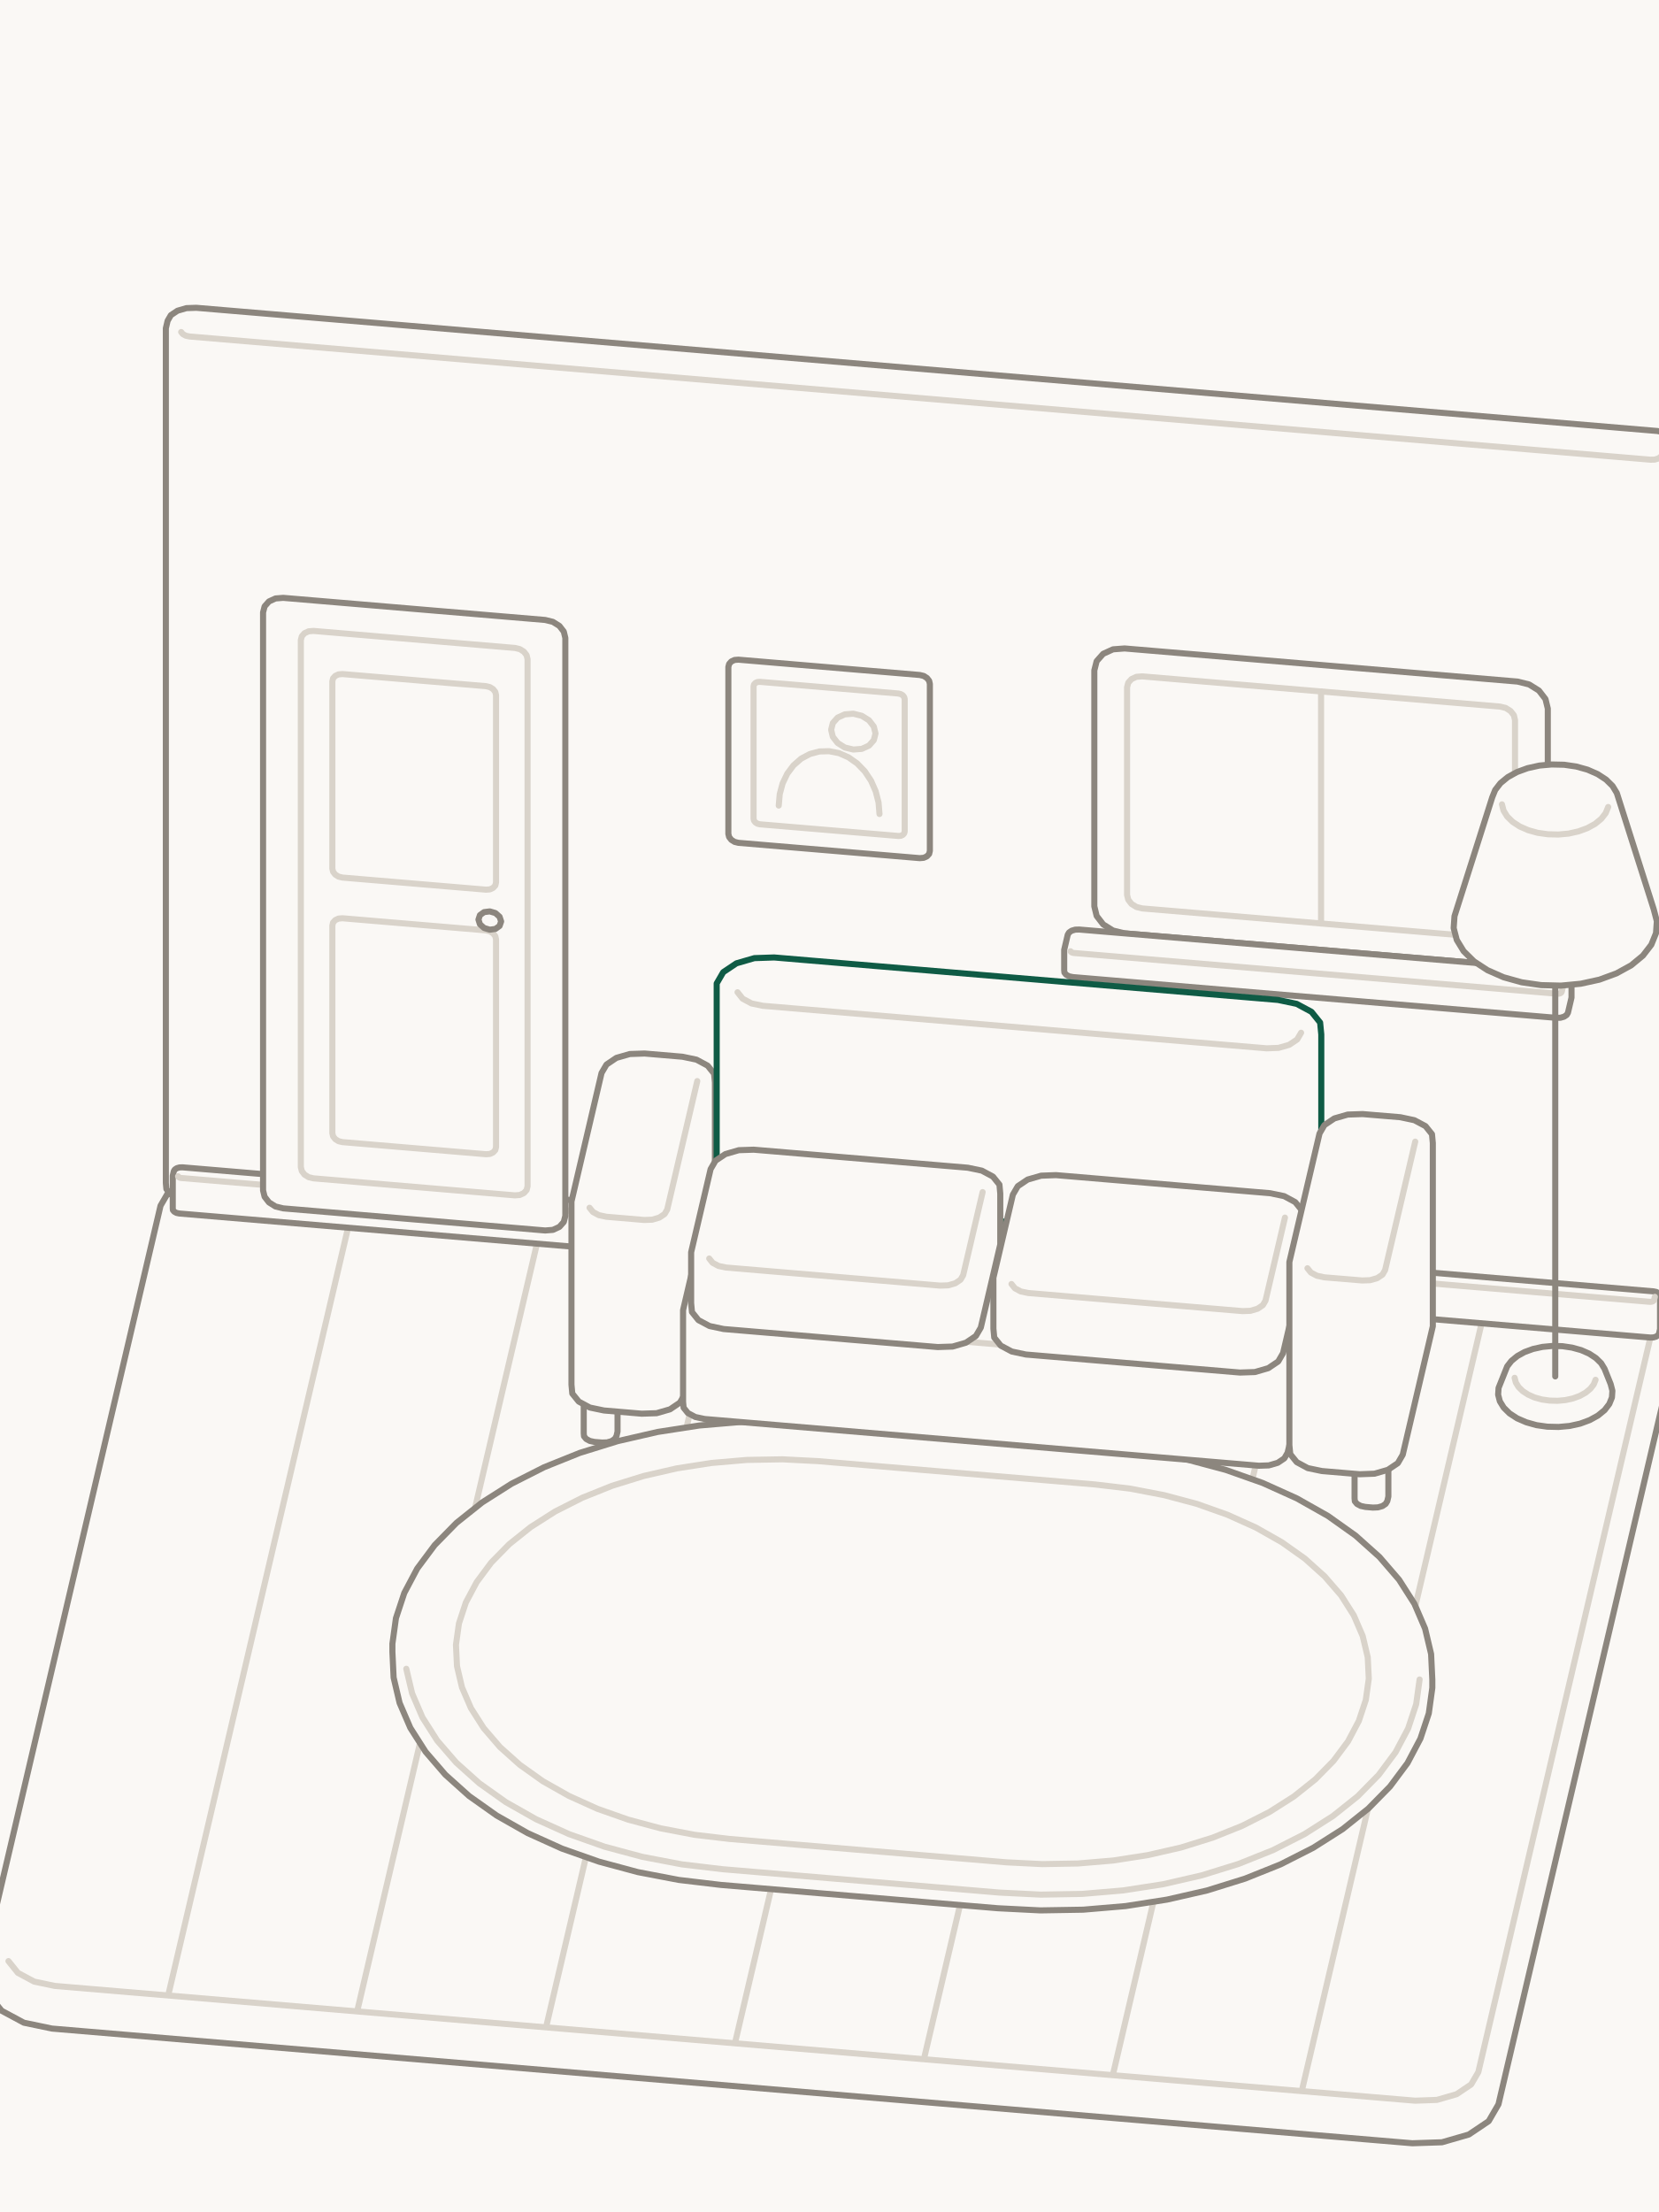
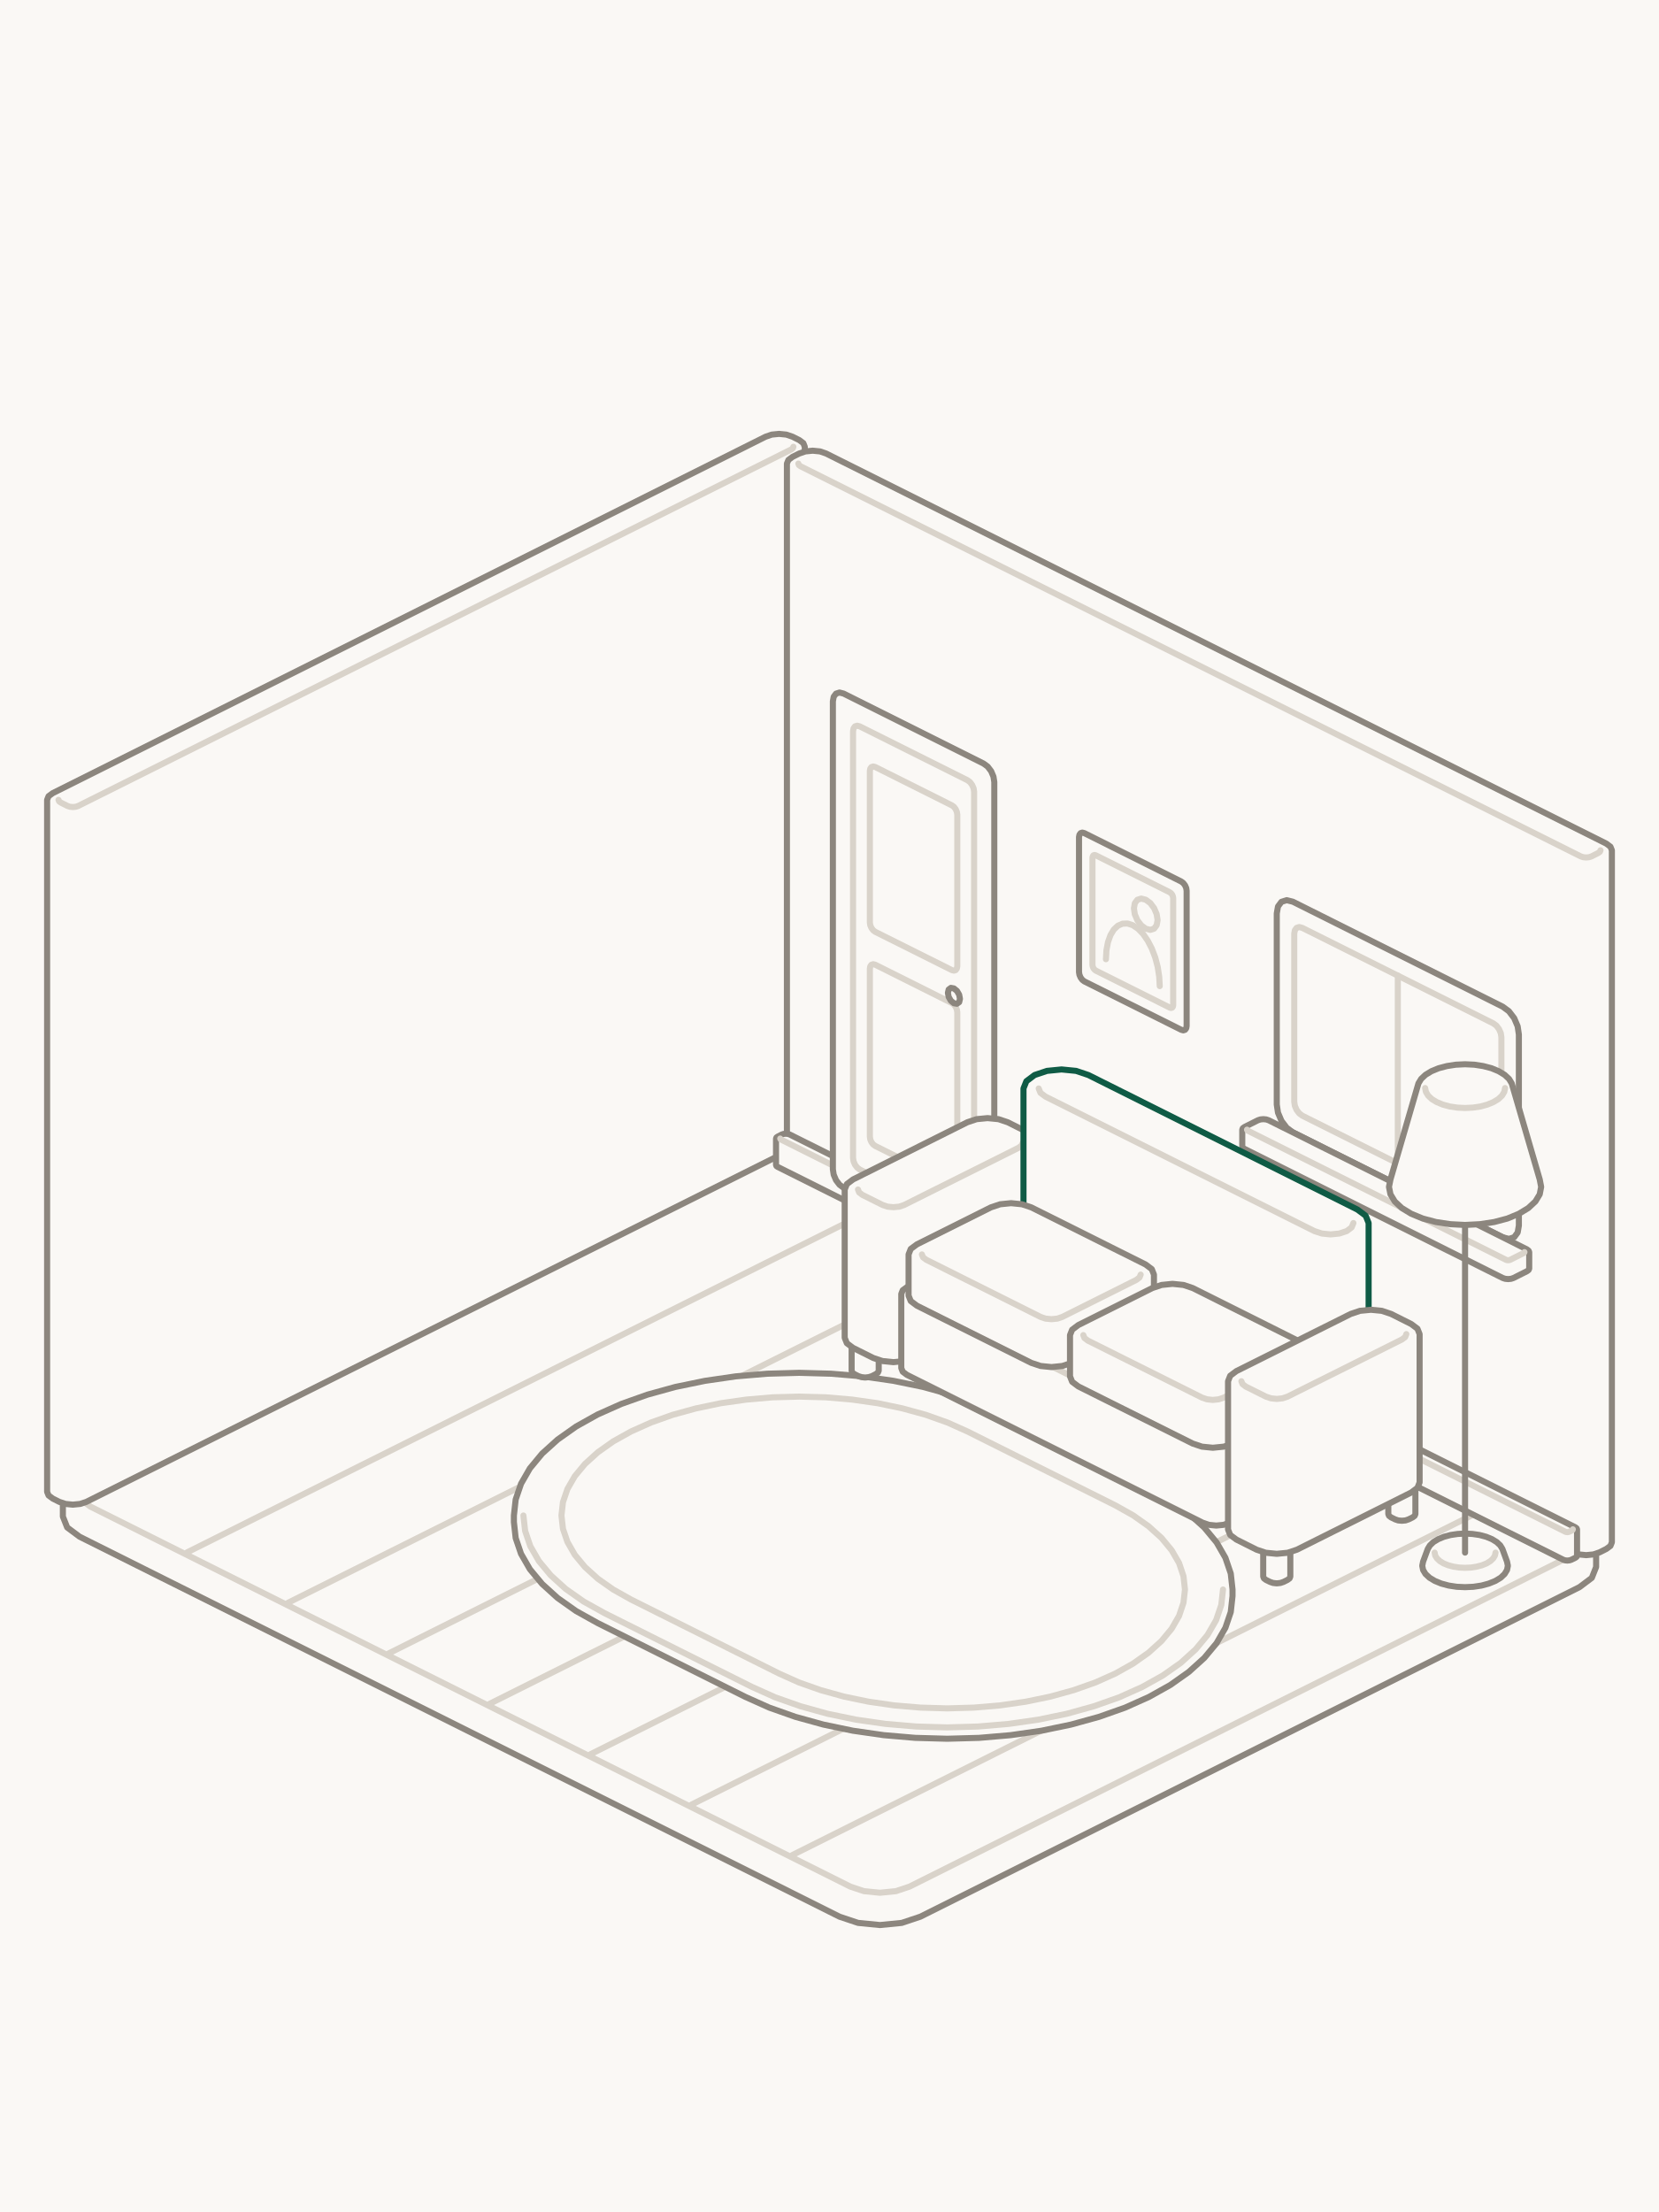
<svg xmlns="http://www.w3.org/2000/svg" viewBox="0 0 300 400" width="300" height="400">
  <rect width="300" height="400" fill="#FAF8F5" />
  <g stroke-width="1.1" stroke-linejoin="round" stroke-linecap="round">
-     <path d="M-2.34 351.96L29.03 218.03L30.8 214.98L34.39 212.57L39.24 211.17L44.61 210.99L290.6 231.73L295.68 232.79L299.7 234.95L302.04 237.86L302.34 241.08L302.34 246.6L270.97 380.53L269.2 383.58L265.61 385.99L260.76 387.39L255.39 387.57L9.4 366.83L4.32 365.77L0.3 363.61L-2.04 360.7L-2.34 357.48Z" fill="#FAF8F5" stroke="#8C867E" />
-     <path d="M298.7 240.77L267.33 374.7L266.03 376.93L263.4 378.7L259.84 379.73L255.9 379.87L9.92 359.12L6.19 358.34L3.24 356.76L1.53 354.63" fill="none" stroke="#D9D3CA" />
-     <path d="M62.94 222.01L30.54 360.31M97.1 224.89L64.71 363.19M131.26 227.77L98.87 366.07M165.43 230.65L133.03 368.95M199.59 233.53L167.2 371.83M233.76 236.41L201.36 374.71M267.92 239.29L235.53 377.59" fill="none" stroke="#D9D3CA" />
-     <path d="M29.99 59.37L30.31 58.01L30.9 56.99L32.1 56.19L33.71 55.72L35.5 55.66L299.71 77.94L301.4 78.29L302.74 79.01L303.52 79.98L303.62 81.06L303.62 235.62L303.3 236.98L302.71 238L301.52 238.8L299.9 239.27L298.11 239.33L33.9 217.05L32.21 216.7L30.87 215.98L30.09 215.01L29.99 213.93Z" fill="#FAF8F5" stroke="#8C867E" />
-     <path d="M300.89 80.82L300.57 82.19L300.33 82.6L299.85 82.92L299.21 83.11L298.49 83.13L34.29 60.85L33.61 60.71L33.07 60.42L32.76 60.04" fill="none" stroke="#D9D3CA" />
-     <path d="M31.24 212.61L31.43 211.79L31.61 211.49L31.97 211.25L32.45 211.11L32.99 211.09L299.02 233.52L299.53 233.63L299.93 233.84L300.16 234.13L300.19 234.45L300.19 240.34L300 241.16L299.82 241.47L299.46 241.71L298.98 241.85L298.44 241.87L32.42 219.44L31.91 219.33L31.51 219.11L31.27 218.82L31.24 218.5Z" fill="#FAF8F5" stroke="#8C867E" />
-     <path d="M299.25 234.51L299.12 235.06L299.03 235.21L298.85 235.33L298.61 235.4L298.34 235.41L32.77 213.02L32.52 212.97L32.32 212.86L32.2 212.71" fill="none" stroke="#D9D3CA" />
-     <path d="M102.23 115.36L101.95 114.21L101.16 113.19L99.98 112.45L98.59 112.11L51.21 108.11L49.82 108.22L48.64 108.76L47.85 109.65L47.57 110.75L47.57 215.26L47.85 216.41L48.64 217.43L49.82 218.17L51.21 218.51L98.59 222.51L99.98 222.4L101.16 221.86L101.95 220.97L102.23 219.87Z" fill="#FAF8F5" stroke="#8C867E" />
-     <path d="M95.4 119.2L95.23 118.48L94.73 117.84L93.99 117.38L93.12 117.17L56.68 114.09L55.81 114.16L55.07 114.5L54.58 115.05L54.4 115.74L54.4 211.05L54.58 211.77L55.07 212.41L55.81 212.87L56.68 213.08L93.12 216.16L93.99 216.09L94.73 215.75L95.23 215.2L95.4 214.51Z" fill="none" stroke="#D9D3CA" />
-     <path d="M89.7 125.71L89.57 125.13L89.17 124.62L88.58 124.25L87.88 124.08L61.92 121.89L61.22 121.95L60.63 122.22L60.23 122.66L60.1 123.21L60.1 157.07L60.23 157.64L60.63 158.15L61.22 158.52L61.92 158.69L87.88 160.88L88.58 160.83L89.17 160.56L89.57 160.12L89.7 159.57Z" fill="none" stroke="#D9D3CA" />
-     <path d="M89.7 169.87L89.57 169.29L89.17 168.78L88.58 168.41L87.88 168.24L61.92 166.05L61.22 166.11L60.63 166.38L60.23 166.82L60.1 167.37L60.1 204.91L60.23 205.48L60.63 205.99L61.22 206.36L61.92 206.53L87.88 208.72L88.58 208.67L89.17 208.4L89.57 207.96L89.7 207.41Z" fill="none" stroke="#D9D3CA" />
-     <path d="M90.62 166.63L90.34 165.78L89.59 165.11L88.57 164.81L87.54 164.94L86.79 165.48L86.52 166.29L86.79 167.14L87.54 167.81L88.57 168.12L89.59 167.98L90.34 167.44Z" fill="#FAF8F5" stroke="#8C867E" />
-     <path d="M279.89 128.13L279.47 126.41L278.28 124.87L276.51 123.77L274.42 123.25L203.36 117.26L201.27 117.42L199.49 118.23L198.31 119.56L197.89 121.22L197.89 163.9L198.31 165.63L199.49 167.16L201.27 168.27L203.36 168.78L274.42 174.77L276.51 174.61L278.28 173.81L279.47 172.47L279.89 170.82Z" fill="#FAF8F5" stroke="#8C867E" />
-     <path d="M273.96 130.21L273.76 129.34L273.16 128.58L272.28 128.02L271.23 127.77L206.55 122.31L205.5 122.39L204.61 122.8L204.02 123.46L203.81 124.29L203.81 161.83L204.02 162.69L204.61 163.46L205.5 164.01L206.55 164.27L271.23 169.72L272.28 169.64L273.16 169.24L273.76 168.57L273.96 167.74Z" fill="none" stroke="#D9D3CA" />
-     <path d="M238.89 166.99L238.89 125.04" fill="none" stroke="#D9D3CA" />
-     <path d="M192.44 171.76L193.08 169.03L193.32 168.62L193.79 168.3L194.44 168.11L195.16 168.09L282.62 175.46L283.3 175.61L283.83 175.89L284.14 176.28L284.18 176.71L284.18 180.39L283.54 183.12L283.31 183.53L282.83 183.85L282.18 184.04L281.47 184.06L194.01 176.69L193.33 176.55L192.79 176.26L192.48 175.87L192.44 175.44Z" fill="#FAF8F5" stroke="#8C867E" />
-     <path d="M283.05 176.62L282.41 179.35L282.32 179.5L282.14 179.62L281.9 179.69L281.63 179.7L194.17 172.33L193.91 172.27L193.71 172.17L193.59 172.02" fill="none" stroke="#D9D3CA" />
-     <path d="M168.15 123.68L168.02 123.11L167.62 122.6L167.03 122.23L166.33 122.06L133.53 119.29L132.84 119.34L132.25 119.61L131.85 120.06L131.71 120.61L131.71 150.79L131.85 151.36L132.25 151.87L132.84 152.24L133.53 152.41L166.33 155.18L167.03 155.12L167.62 154.85L168.02 154.41L168.15 153.86Z" fill="#FAF8F5" stroke="#8C867E" />
-     <path d="M163.6 126.43L163.51 126.07L163.27 125.75L162.9 125.52L162.46 125.41L137.41 123.3L136.97 123.33L136.6 123.5L136.35 123.78L136.27 124.12L136.27 148.04L136.35 148.4L136.6 148.72L136.97 148.95L137.41 149.06L162.46 151.17L162.9 151.14L163.27 150.97L163.51 150.69L163.6 150.35Z" fill="none" stroke="#D9D3CA" />
-     <path d="M140.82 145.67L141 143.61L141.52 141.67L142.36 139.91L143.49 138.4L144.87 137.19L146.45 136.35L148.16 135.89L149.93 135.84L151.71 136.19L153.42 136.94L155 138.05L156.38 139.48L157.51 141.18L158.35 143.09L158.87 145.12L159.04 147.2" fill="none" stroke="#D9D3CA" />
-     <path d="M158.32 132.64L158.01 131.38L157.14 130.25L155.84 129.44L154.31 129.06L152.77 129.18L151.47 129.77L150.6 130.75L150.3 131.97L150.6 133.23L151.47 134.35L152.77 135.17L154.31 135.54L155.84 135.42L157.14 134.83L158.01 133.85Z" fill="none" stroke="#D9D3CA" />
-     <path d="M70.96 297.24L71.6 292.62L73.11 288.06L75.45 283.64L78.61 279.4L82.53 275.4L87.18 271.69L92.5 268.31L98.4 265.32L104.84 262.73L111.71 260.6L118.93 258.94L126.43 257.78L134.09 257.13L141.82 257L149.53 257.38L199.64 261.61L207.23 262.51L214.6 263.92L221.67 265.81L228.34 268.17L234.52 270.96L240.15 274.14L245.14 277.69L249.45 281.55L253 285.67L255.77 290.01L257.7 294.5L258.79 299.1L259.01 303.74L259.01 305.21L258.37 309.84L256.86 314.39L254.52 318.82L251.36 323.06L247.43 327.06L242.78 330.77L237.47 334.14L231.56 337.14L225.13 339.72L218.26 341.86L211.03 343.51L203.54 344.68L195.88 345.33L188.14 345.46L180.43 345.07L130.33 340.85L122.74 339.95L115.36 338.54L108.3 336.64L101.63 334.29L95.45 331.5L89.82 328.31L84.82 324.77L80.52 320.91L76.96 316.78L74.2 312.45L72.26 307.95L71.18 303.36L70.96 298.72Z" fill="#FAF8F5" stroke="#8C867E" />
-     <path d="M256.71 303.7L256.09 308.17L256.09 308.17L254.63 312.58L252.37 316.85L249.32 320.95L245.52 324.82L241.02 328.41L235.89 331.67L230.18 334.57L223.96 337.06L217.32 339.12L210.33 340.73L203.09 341.85L195.68 342.48L188.21 342.61L180.75 342.24L130.65 338.01L123.31 337.14L116.18 335.78L109.35 333.95L102.91 331.67L96.93 328.97L91.49 325.89L86.66 322.46L82.5 318.73L79.06 314.75L76.39 310.56L74.52 306.21L73.47 301.77" fill="none" stroke="#D9D3CA" />
-     <path d="M246.98 307.41L245.72 311.2L243.77 314.89L241.14 318.42L237.87 321.75L233.99 324.85L229.57 327.66L224.64 330.16L219.28 332.31L213.56 334.09L207.53 335.47L201.29 336.44L194.91 336.98L188.46 337.09L182.03 336.77L131.93 332.54L125.6 331.79L119.46 330.62L113.57 329.04L108.01 327.08L102.86 324.75L98.17 322.1L94.01 319.14L90.42 315.93L87.46 312.49L85.16 308.88L83.54 305.13L82.64 301.3L82.45 297.43L82.99 293.58L82.99 293.58L84.24 289.78L86.2 286.1L88.83 282.56L92.1 279.23L95.97 276.14L100.4 273.32L105.32 270.83L110.68 268.68L116.41 266.9L122.43 265.52L128.68 264.55L135.06 264L141.51 263.89L147.93 264.22L198.04 268.44L204.36 269.19L210.51 270.37L216.4 271.94L221.95 273.91L227.11 276.23L231.8 278.89L235.96 281.84L239.54 285.06L242.51 288.49L244.81 292.11L246.42 295.85L247.33 299.68L247.52 303.55L246.98 307.41Z" fill="none" stroke="#D9D3CA" />
-     <path d="M270.91 252.2L270.99 250.98L272.13 248.13L272.55 247.08L273.31 246.1L274.38 245.22L275.7 244.49L277.24 243.93L278.94 243.56L280.72 243.39L282.52 243.43L284.27 243.69L285.91 244.14L287.37 244.78L288.59 245.58L289.53 246.5L290.15 247.52L291.26 250.29L291.57 251.49L291.49 252.71L291.01 253.89L290.16 255L288.96 255.98L287.47 256.8L285.74 257.44L283.83 257.86L281.83 258.04L279.8 257.99L277.83 257.71L275.99 257.19L274.35 256.48L272.97 255.58L271.92 254.54L271.22 253.4Z" fill="#FAF8F5" stroke="#8C867E" />
-     <path d="M288.53 249.51L288.19 250.36L287.58 251.14L286.73 251.84L285.67 252.43L284.44 252.88L283.08 253.18L281.66 253.31L280.22 253.27L278.81 253.07L277.5 252.71L276.34 252.19L275.36 251.56L274.61 250.82L274.11 250.01L273.89 249.15" fill="none" stroke="#D9D3CA" />
-     <path d="M281.24 248.9L281.24 165.36" fill="none" stroke="#8C867E" />
-     <path d="M262.87 167.83L263.02 165.67L269.85 144.16L270.38 142.85L271.33 141.62L272.66 140.53L274.32 139.61L276.24 138.91L278.36 138.44L280.59 138.24L282.84 138.29L285.03 138.61L287.08 139.18L288.9 139.98L290.42 140.97L291.6 142.13L292.37 143.4L299.05 164.44L299.61 166.58L299.46 168.74L298.61 170.84L297.09 172.81L294.97 174.56L292.31 176.02L289.23 177.15L285.85 177.89L282.28 178.23L278.68 178.14L275.17 177.63L271.9 176.72L268.99 175.44L266.55 173.85L264.67 172L263.43 169.97Z" fill="#FAF8F5" stroke="#8C867E" />
-     <path d="M290.81 145.93L290.36 147.04L289.56 148.07L288.45 148.98L287.05 149.75L285.44 150.34L283.66 150.74L281.79 150.91L279.9 150.86L278.06 150.6L276.34 150.12L274.81 149.45L273.53 148.61L272.54 147.64L271.89 146.58L271.6 145.45" fill="none" stroke="#D9D3CA" />
-     <path d="M111.51 226.41L111.7 225.59L112 225.08L112.6 224.68L113.4 224.45L114.3 224.41L115.67 224.53L116.51 224.71L117.18 225.07L117.57 225.55L117.62 226.09L117.62 233.45L117.43 234.27L117.14 234.78L116.54 235.18L115.73 235.41L114.83 235.44L113.47 235.33L112.62 235.15L111.95 234.79L111.56 234.31L111.51 233.77Z" fill="#FAF8F5" stroke="#8C867E" />
-     <path d="M116.71 226.01L116.52 226.83L116.34 227.14L115.99 227.38L115.5 227.52L114.96 227.54L113.6 227.42L113.09 227.31L112.69 227.1L112.45 226.81" fill="none" stroke="#D9D3CA" />
-     <path d="M250.9 238.16L251.09 237.34L251.39 236.84L251.99 236.43L252.79 236.2L253.69 236.17L255.06 236.28L255.9 236.46L256.57 236.82L256.96 237.31L257.01 237.84L257.01 245.2L256.82 246.02L256.53 246.53L255.93 246.93L255.12 247.17L254.22 247.2L252.86 247.08L252.01 246.9L251.34 246.55L250.95 246.06L250.9 245.52Z" fill="#FAF8F5" stroke="#8C867E" />
-     <path d="M256.1 237.77L255.91 238.59L255.73 238.89L255.38 239.13L254.89 239.27L254.35 239.29L252.99 239.18L252.48 239.07L252.08 238.85L251.84 238.56" fill="none" stroke="#D9D3CA" />
-     <path d="M105.56 251.83L105.75 251.01L106.04 250.5L106.64 250.1L107.45 249.86L108.35 249.83L109.71 249.95L110.56 250.13L111.23 250.48L111.62 250.97L111.67 251.51L111.67 258.87L111.48 259.69L111.18 260.2L110.59 260.6L109.78 260.83L108.88 260.86L107.51 260.75L106.67 260.57L106 260.21L105.61 259.73L105.56 259.19Z" fill="#FAF8F5" stroke="#8C867E" />
-     <path d="M110.76 251.43L110.57 252.25L110.39 252.56L110.03 252.8L109.55 252.94L109.01 252.95L107.64 252.84L107.13 252.73L106.73 252.52L106.5 252.23" fill="none" stroke="#D9D3CA" />
-     <path d="M244.95 263.58L245.14 262.76L245.44 262.25L246.03 261.85L246.84 261.62L247.74 261.59L249.1 261.7L249.95 261.88L250.62 262.24L251.01 262.72L251.06 263.26L251.06 270.62L250.87 271.44L250.57 271.95L249.98 272.35L249.17 272.58L248.27 272.62L246.9 272.5L246.06 272.32L245.39 271.96L245 271.48L244.95 270.94Z" fill="#FAF8F5" stroke="#8C867E" />
-     <path d="M250.15 263.18L249.96 264L249.78 264.31L249.42 264.55L248.94 264.69L248.4 264.71L247.03 264.59L246.52 264.49L246.12 264.27L245.89 263.98" fill="none" stroke="#D9D3CA" />
-     <path d="M103.34 217.27L108.78 194.03L109.67 192.51L111.46 191.3L113.89 190.6L116.57 190.51L123.41 191.09L125.95 191.62L127.96 192.7L129.13 194.15L129.28 195.76L129.28 228.88L123.84 252.11L122.95 253.64L121.16 254.85L118.73 255.55L116.05 255.64L109.21 255.06L106.67 254.53L104.66 253.45L103.49 252L103.34 250.39Z" fill="#FAF8F5" stroke="#8C867E" />
-     <path d="M126.09 195.49L120.65 218.73L120.18 219.54L119.22 220.18L117.93 220.56L116.49 220.61L109.66 220.03L108.3 219.74L107.23 219.17L106.61 218.4" fill="none" stroke="#D9D3CA" />
-     <path d="M123.52 236.92L129.6 210.96L130.19 209.94L131.39 209.14L133 208.67L134.8 208.61L235.01 217.06L236.71 217.41L238.04 218.13L238.82 219.1L238.93 220.18L238.93 236.74L232.84 262.7L232.25 263.72L231.06 264.52L229.44 264.99L227.65 265.05L127.43 256.6L125.74 256.24L124.4 255.53L123.62 254.56L123.52 253.48Z" fill="#FAF8F5" stroke="#8C867E" />
-     <path d="M236.65 219.98L230.57 245.95L230.27 246.46L229.67 246.86L228.86 247.09L227.97 247.12L127.75 238.67L126.91 238.49L126.24 238.14L125.85 237.65" fill="none" stroke="#D9D3CA" />
-     <path d="M129.6 177.84L130.78 175.8L133.17 174.2L136.41 173.26L139.99 173.14L231.1 180.82L234.48 181.53L237.16 182.97L238.72 184.91L238.93 187.06L238.93 220.18L237.74 222.21L235.35 223.82L232.12 224.75L228.53 224.87L137.43 217.19L134.04 216.48L131.36 215.05L129.8 213.11L129.6 210.96Z" fill="#FAF8F5" stroke="#0F5B45" />
-     <path d="M235.28 186.75L235.28 186.75L234.57 187.97L233.14 188.93L231.2 189.49L229.05 189.57L137.94 181.88L135.91 181.46L134.3 180.6L133.37 179.43" fill="none" stroke="#D9D3CA" />
-     <path d="M124.98 226.45L128.5 211.42L129.39 209.89L131.18 208.69L133.6 207.99L136.29 207.9L175.01 211.16L177.55 211.69L179.56 212.77L180.73 214.22L180.88 215.84L180.88 225.04L177.36 240.07L176.47 241.59L174.68 242.8L172.26 243.5L169.57 243.59L130.85 240.33L128.31 239.79L126.3 238.72L125.13 237.26L124.98 235.65Z" fill="#FAF8F5" stroke="#8C867E" />
-     <path d="M177.69 215.57L174.17 230.6L173.7 231.41L172.74 232.06L171.45 232.43L170.02 232.48L131.3 229.21L129.94 228.93L128.87 228.36L128.25 227.58" fill="none" stroke="#D9D3CA" />
-     <path d="M179.64 231.06L183.16 216.03L184.05 214.5L185.84 213.3L188.27 212.6L190.95 212.5L229.67 215.77L232.22 216.3L234.22 217.38L235.39 218.83L235.55 220.45L235.55 229.65L232.02 244.68L231.14 246.2L229.34 247.41L226.92 248.11L224.23 248.2L185.51 244.94L182.97 244.4L180.96 243.33L179.79 241.87L179.64 240.26Z" fill="#FAF8F5" stroke="#8C867E" />
-     <path d="M232.36 220.18L228.84 235.21L228.36 236.02L227.41 236.66L226.11 237.04L224.68 237.09L185.96 233.82L184.6 233.54L183.53 232.97L182.91 232.19" fill="none" stroke="#D9D3CA" />
-     <path d="M233.16 228.21L238.61 204.98L239.49 203.46L241.29 202.25L243.71 201.55L246.4 201.46L253.23 202.03L255.77 202.57L257.78 203.64L258.95 205.1L259.1 206.71L259.1 239.83L253.66 263.06L252.77 264.59L250.98 265.79L248.56 266.49L245.87 266.59L239.04 266.01L236.49 265.48L234.49 264.4L233.32 262.95L233.16 261.33Z" fill="#FAF8F5" stroke="#8C867E" />
-     <path d="M255.92 206.44L250.47 229.67L250 230.49L249.04 231.13L247.75 231.5L246.32 231.55L239.48 230.98L238.13 230.69L237.06 230.12L236.43 229.34" fill="none" stroke="#D9D3CA" />
+     <path d="M11.37 269.77L12.15 267.79L14.39 266.12L133.58 206.52L136.93 205.4L140.88 205.01L144.83 205.4L148.18 206.52L285.61 275.24L287.85 276.91L288.63 278.89L288.63 283.36L287.85 285.33L285.61 287.01L166.42 346.6L163.07 347.72L159.12 348.11L155.17 347.72L151.82 346.6L14.39 277.88L12.15 276.21L11.37 274.24Z" fill="#FAF8F5" stroke="#8C867E" />
+     <path d="M285.88 278.89L285.3 280.34L283.66 281.56L164.47 341.16L162.02 341.98L159.12 342.27L156.23 341.98L153.77 341.16L16.34 272.44L14.7 271.21L14.12 269.77" fill="none" stroke="#D9D3CA" />
+     <path d="M156.93 219.17L33.85 280.71M175.18 228.29L52.09 289.83M193.42 237.41L70.34 298.96M211.66 246.54L88.58 308.08M229.91 255.66L106.82 317.2M248.15 264.78L125.07 326.32M266.39 273.9L143.31 335.44" fill="none" stroke="#D9D3CA" />
+     <path d="M8.52 144.64L8.78 143.98L9.53 143.43L138.45 78.97L139.56 78.59L140.88 78.46L142.19 78.59L143.31 78.97L144.53 79.58L145.27 80.13L145.53 80.79L145.53 205.91L145.27 206.57L144.53 207.13L15.61 271.59L14.49 271.96L13.17 272.09L11.86 271.96L10.74 271.59L9.53 270.98L8.78 270.42L8.52 269.77Z" fill="#FAF8F5" stroke="#8C867E" />
+     <path d="M143.47 80.79L143.37 81.05L143.07 81.28L14.15 145.74L13.7 145.89L13.17 145.94L12.65 145.89L12.2 145.74L10.99 145.13L10.69 144.91L10.58 144.64" fill="none" stroke="#D9D3CA" />
+     <path d="M142.3 83.83L142.57 83.17L143.31 82.62L144.53 82.01L145.64 81.63L146.96 81.5L148.28 81.63L149.39 82.01L290.47 152.55L291.22 153.11L291.48 153.76L291.48 278.89L291.22 279.55L290.47 280.1L289.26 280.71L288.14 281.09L286.83 281.22L285.51 281.09L284.39 280.71L143.31 210.17L142.57 209.61L142.3 208.96Z" fill="#FAF8F5" stroke="#8C867E" />
+     <path d="M289.42 153.76L289.31 154.03L289.01 154.25L287.8 154.86L287.35 155.01L286.83 155.06L286.3 155.01L285.85 154.86L144.77 84.32L144.47 84.1L144.37 83.83" fill="none" stroke="#D9D3CA" />
+     <path d="M140.33 205.89L140.41 205.69L140.64 205.53L141.36 205.16L141.7 205.05L142.09 205.01L142.49 205.05L142.82 205.16L284.88 276.19L285.1 276.36L285.18 276.55L285.18 281.32L285.1 281.52L284.88 281.69L284.15 282.05L283.81 282.16L283.42 282.2L283.02 282.16L282.69 282.05L140.64 211.02L140.41 210.86L140.33 210.66Z" fill="#FAF8F5" stroke="#8C867E" />
+     <path d="M284.42 276.55L284.38 276.65L284.27 276.74L283.78 276.98L283.62 277.04L283.42 277.06L283.22 277.04L283.05 276.98L141.24 206.07L141.13 205.99L141.09 205.89" fill="none" stroke="#D9D3CA" />
+     <path d="M179.8 141.42L179.65 140.44L179.23 139.45L178.6 138.62L177.85 138.07L152.55 125.42L151.81 125.23L151.18 125.43L150.76 125.99L150.61 126.83L150.61 211.44L150.76 212.42L151.18 213.41L151.81 214.24L152.55 214.79L177.85 227.44L178.6 227.63L179.23 227.43L179.65 226.87L179.8 226.03Z" fill="#FAF8F5" stroke="#8C867E" />
+     <path d="M176.15 143.17L176.06 142.56L175.79 141.94L175.4 141.42L174.93 141.08L155.47 131.35L155.01 131.23L154.61 131.35L154.35 131.71L154.26 132.23L154.26 209.39L154.35 210L154.61 210.62L155.01 211.14L155.47 211.49L174.93 221.22L175.4 221.34L175.79 221.21L176.06 220.86L176.15 220.33Z" fill="none" stroke="#D9D3CA" />
+     <path d="M173.11 147.32L173.03 146.82L172.82 146.33L172.51 145.91L172.14 145.64L158.27 138.7L157.9 138.61L157.58 138.71L157.37 138.99L157.3 139.41L157.3 166.82L157.37 167.31L157.58 167.8L157.9 168.22L158.27 168.5L172.14 175.43L172.51 175.52L172.82 175.42L173.03 175.14L173.11 174.72Z" fill="none" stroke="#D9D3CA" />
+     <path d="M173.11 183.06L173.03 182.57L172.82 182.08L172.51 181.66L172.14 181.39L158.27 174.45L157.9 174.36L157.58 174.46L157.37 174.74L157.3 175.16L157.3 205.55L157.37 206.04L157.58 206.53L157.9 206.95L158.27 207.22L172.14 214.16L172.51 214.25L172.82 214.15L173.03 213.87L173.11 213.45Z" fill="none" stroke="#D9D3CA" />
+     <path d="M173.59 180.63L173.45 179.88L173.05 179.19L172.5 178.74L171.95 178.64L171.55 178.94L171.41 179.53L171.55 180.28L171.95 180.97L172.5 181.42L173.05 181.51L173.45 181.22Z" fill="#FAF8F5" stroke="#8C867E" />
+     <path d="M274.66 187.07L274.44 185.59L273.81 184.11L272.86 182.87L271.74 182.04L233.8 163.06L232.68 162.78L231.73 163.08L231.1 163.92L230.88 165.18L230.88 199.74L231.1 201.21L231.73 202.69L232.68 203.94L233.8 204.77L271.74 223.74L272.86 224.03L273.81 223.73L274.44 222.88L274.66 221.63Z" fill="#FAF8F5" stroke="#8C867E" />
+     <path d="M271.5 187.57L271.39 186.83L271.07 186.1L270.6 185.47L270.04 185.06L235.5 167.79L234.94 167.64L234.47 167.79L234.15 168.22L234.04 168.84L234.04 199.23L234.15 199.97L234.47 200.71L234.94 201.33L235.5 201.75L270.04 219.02L270.6 219.16L271.07 219.01L271.39 218.59L271.5 217.96Z" fill="none" stroke="#D9D3CA" />
+     <path d="M252.77 210.38L252.77 176.42" fill="none" stroke="#D9D3CA" />
+     <path d="M224.64 204.28L224.74 204.02L225.04 203.8L227.47 202.58L227.92 202.43L228.45 202.38L228.97 202.43L229.42 202.58L276.12 225.93L276.42 226.16L276.53 226.42L276.53 229.4L276.42 229.66L276.12 229.88L273.69 231.1L273.24 231.25L272.72 231.3L272.19 231.25L271.74 231.1L225.04 207.75L224.74 207.53L224.64 207.26Z" fill="#FAF8F5" stroke="#8C867E" />
+     <path d="M275.67 226.42L275.63 226.52L275.51 226.6L273.08 227.82L272.91 227.87L272.72 227.89L272.52 227.87L272.35 227.82L225.65 204.47L225.54 204.38L225.5 204.28" fill="none" stroke="#D9D3CA" />
+     <path d="M214.58 161.09L214.51 160.6L214.3 160.11L213.98 159.69L213.61 159.41L196.09 150.66L195.72 150.56L195.41 150.66L195.2 150.94L195.12 151.36L195.12 175.79L195.2 176.28L195.41 176.77L195.72 177.19L196.09 177.47L213.61 186.22L213.98 186.32L214.3 186.22L214.51 185.94L214.58 185.52Z" fill="#FAF8F5" stroke="#8C867E" />
+     <path d="M212.15 162.41L212.1 162.1L211.97 161.79L211.77 161.53L211.54 161.36L198.16 154.67L197.93 154.61L197.73 154.67L197.6 154.85L197.55 155.11L197.55 174.47L197.6 174.78L197.73 175.09L197.93 175.35L198.16 175.52L211.54 182.21L211.77 182.27L211.97 182.21L212.1 182.03L212.15 181.77Z" fill="none" stroke="#D9D3CA" />
+     <path d="M199.99 173.46L200.08 171.83L200.36 170.36L200.81 169.1L201.41 168.1L202.15 167.4L202.99 167.03L203.9 167L204.85 167.31L205.8 167.95L206.71 168.89L207.55 170.11L208.29 171.54L208.9 173.14L209.35 174.85L209.62 176.6L209.72 178.32" fill="none" stroke="#D9D3CA" />
+     <path d="M209.33 166.39L209.16 165.3L208.7 164.22L208.01 163.3L207.19 162.7L206.37 162.49L205.67 162.71L205.21 163.33L205.05 164.25L205.21 165.33L205.67 166.41L206.37 167.33L207.19 167.94L208.01 168.15L208.7 167.93L209.16 167.31Z" fill="none" stroke="#D9D3CA" />
+     <path d="M92.93 274.05L93.25 271.16L94.22 268.31L95.82 265.53L98.04 262.85L100.84 260.32L104.18 257.96L108.04 255.8L112.35 253.88L117.07 252.2L122.14 250.8L127.48 249.7L133.04 248.89L138.75 248.41L144.53 248.25L150.3 248.41L156.01 248.89L161.57 249.7L166.92 250.8L171.98 252.2L176.7 253.88L181.01 255.8L207.77 269.18L211.63 271.34L214.97 273.7L217.77 276.23L219.99 278.91L221.59 281.69L222.56 284.54L222.88 287.43L222.88 288.62L222.56 291.51L221.59 294.36L219.99 297.14L217.77 299.81L214.97 302.34L211.63 304.7L207.77 306.86L203.46 308.79L198.74 310.46L193.67 311.86L188.33 312.97L182.77 313.77L177.06 314.26L171.28 314.42L165.51 314.26L159.8 313.77L154.24 312.97L148.9 311.86L143.83 310.46L139.11 308.79L134.8 306.86L108.04 293.48L104.18 291.33L100.84 288.97L98.04 286.43L95.82 283.76L94.22 280.98L93.25 278.13L92.93 275.24Z" fill="#FAF8F5" stroke="#8C867E" />
+     <path d="M221.16 287.43L220.85 290.22L219.91 292.98L218.36 295.66L216.22 298.25L213.52 300.7L210.28 302.98L206.55 305.06L206.55 305.06L202.38 306.93L197.82 308.54L192.93 309.9L187.76 310.97L182.38 311.74L176.87 312.21L171.28 312.37L165.7 312.21L160.18 311.74L154.81 310.97L149.64 309.9L144.75 308.54L140.18 306.93L136.01 305.06L109.26 291.68L105.53 289.6L102.29 287.32L99.59 284.87L97.45 282.29L95.9 279.6L94.96 276.84L94.65 274.05" fill="none" stroke="#D9D3CA" />
+     <path d="M201.69 302.63L198.09 304.24L194.16 305.63L189.94 306.8L185.49 307.72L180.85 308.39L176.1 308.79L171.28 308.93L166.47 308.79L161.72 308.39L157.08 307.72L152.63 306.8L148.41 305.63L144.47 304.24L140.88 302.63L114.12 289.25L110.91 287.45L108.12 285.49L105.79 283.38L103.94 281.15L102.61 278.83L101.8 276.46L101.53 274.05L101.8 271.64L102.61 269.26L103.94 266.95L105.79 264.72L108.12 262.61L110.91 260.64L114.12 258.85L114.12 258.85L117.72 257.24L121.65 255.84L125.87 254.68L130.32 253.75L134.96 253.09L139.71 252.68L144.53 252.55L149.34 252.68L154.1 253.09L158.73 253.75L163.18 254.68L167.4 255.84L171.34 257.24L174.93 258.85L201.69 272.22L204.9 274.02L207.69 275.99L210.03 278.1L211.87 280.33L213.21 282.64L214.01 285.02L214.28 287.43L214.01 289.83L213.21 292.21L211.87 294.53L210.03 296.75L207.69 298.86L204.9 300.83L201.69 302.63Z" fill="none" stroke="#D9D3CA" />
+     <path d="M257.19 283.14L257.34 282.39L258.19 280.09L258.58 279.45L259.21 278.85L260.07 278.33L261.11 277.9L262.3 277.58L263.59 277.39L264.93 277.32L266.28 277.39L267.57 277.58L268.76 277.9L269.8 278.33L270.65 278.85L271.29 279.45L271.68 280.09L272.52 282.39L272.67 283.14L272.52 283.9L272.08 284.63L271.37 285.3L270.41 285.88L269.23 286.36L267.9 286.72L266.44 286.94L264.93 287.01L263.42 286.94L261.97 286.72L260.63 286.36L259.46 285.88L258.5 285.3L257.78 284.63L257.34 283.9Z" fill="#FAF8F5" stroke="#8C867E" />
+     <path d="M270.44 280.76L270.33 281.3L270.02 281.81L269.51 282.29L268.83 282.71L267.99 283.05L267.04 283.3L266.01 283.46L264.93 283.51L263.86 283.46L262.83 283.3L261.88 283.05L261.04 282.71L260.36 282.29L259.85 281.81L259.53 281.3L259.43 280.76" fill="none" stroke="#D9D3CA" />
+     <path d="M264.93 280.76L264.93 213.14" fill="none" stroke="#8C867E" />
+     <path d="M251.17 214.63L251.44 213.28L256.5 195.91L256.99 195.1L257.78 194.36L258.85 193.71L260.16 193.17L261.64 192.78L263.26 192.53L264.93 192.45L266.61 192.53L268.22 192.78L269.71 193.17L271.01 193.71L272.08 194.36L272.88 195.1L273.37 195.91L278.43 213.28L278.69 214.63L278.43 215.97L277.65 217.26L276.37 218.45L274.66 219.49L272.58 220.35L270.2 220.98L267.62 221.37L264.93 221.51L262.25 221.37L259.67 220.98L257.29 220.35L255.2 219.49L253.49 218.45L252.22 217.26L251.44 215.97Z" fill="#FAF8F5" stroke="#8C867E" />
+     <path d="M272.16 196.75L272.02 197.45L271.61 198.13L270.94 198.76L270.04 199.3L268.95 199.75L267.7 200.09L266.34 200.29L264.93 200.36L263.52 200.29L262.17 200.09L260.92 199.75L259.82 199.3L258.93 198.76L258.26 198.13L257.85 197.45L257.71 196.75" fill="none" stroke="#D9D3CA" />
+     <path d="M176.62 230.61L176.75 230.28L177.12 230L177.85 229.63L178.41 229.45L179.07 229.38L179.73 229.45L180.28 229.63L181.01 230L181.39 230.28L181.52 230.61L181.52 236.56L181.39 236.89L181.01 237.17L180.28 237.54L179.73 237.72L179.07 237.79L178.41 237.72L177.85 237.54L177.12 237.17L176.75 236.89L176.62 236.56Z" fill="#FAF8F5" stroke="#8C867E" />
+     <path d="M180.83 230.61L180.75 230.8L180.53 230.97L179.8 231.34L179.46 231.45L179.07 231.49L178.67 231.45L178.34 231.34L177.61 230.97L177.38 230.8L177.31 230.61" fill="none" stroke="#D9D3CA" />
+     <path d="M251.05 267.82L251.18 267.49L251.55 267.21L252.28 266.85L252.84 266.66L253.5 266.6L254.16 266.66L254.72 266.85L255.45 267.21L255.82 267.49L255.95 267.82L255.95 273.78L255.82 274.11L255.45 274.39L254.72 274.75L254.16 274.94L253.5 275L252.84 274.94L252.28 274.75L251.55 274.39L251.18 274.11L251.05 273.78Z" fill="#FAF8F5" stroke="#8C867E" />
+     <path d="M255.26 267.82L255.18 268.02L254.96 268.19L254.23 268.55L253.9 268.66L253.5 268.7L253.11 268.66L252.77 268.55L252.04 268.19L251.82 268.02L251.74 267.82" fill="none" stroke="#D9D3CA" />
+     <path d="M154 241.92L154.13 241.59L154.5 241.31L155.23 240.94L155.79 240.76L156.45 240.69L157.1 240.76L157.66 240.94L158.39 241.31L158.76 241.59L158.9 241.92L158.9 247.87L158.76 248.2L158.39 248.48L157.66 248.85L157.1 249.03L156.45 249.1L155.79 249.03L155.23 248.85L154.5 248.48L154.13 248.2L154 247.87Z" fill="#FAF8F5" stroke="#8C867E" />
+     <path d="M158.21 241.92L158.13 242.11L157.91 242.28L157.18 242.65L156.84 242.76L156.45 242.8L156.05 242.76L155.72 242.65L154.99 242.28L154.76 242.11L154.68 241.92" fill="none" stroke="#D9D3CA" />
+     <path d="M228.43 279.13L228.56 278.8L228.93 278.52L229.66 278.16L230.22 277.97L230.88 277.91L231.54 277.97L232.1 278.16L232.82 278.52L233.2 278.8L233.33 279.13L233.33 285.09L233.2 285.42L232.82 285.7L232.1 286.06L231.54 286.25L230.88 286.32L230.22 286.25L229.66 286.06L228.93 285.7L228.56 285.42L228.43 285.09Z" fill="#FAF8F5" stroke="#8C867E" />
+     <path d="M232.64 279.13L232.56 279.33L232.34 279.5L231.61 279.86L231.27 279.97L230.88 280.01L230.48 279.97L230.15 279.86L229.42 279.5L229.2 279.33L229.12 279.13" fill="none" stroke="#D9D3CA" />
+     <path d="M152.75 215.1L153.14 214.12L154.26 213.28L174.93 202.94L176.61 202.38L178.58 202.19L180.56 202.38L182.23 202.94L185.88 204.77L187 205.6L187.39 206.59L187.39 233.4L187 234.39L185.88 235.23L165.2 245.56L163.53 246.12L161.55 246.32L159.58 246.12L157.91 245.56L154.26 243.74L153.14 242.9L152.75 241.92Z" fill="#FAF8F5" stroke="#8C867E" />
+     <path d="M184.98 206.59L184.77 207.12L184.18 207.56L163.5 217.9L162.61 218.2L161.55 218.3L160.5 218.2L159.61 217.9L155.96 216.08L155.36 215.63L155.15 215.1" fill="none" stroke="#D9D3CA" />
+     <path d="M162.98 233.98L163.24 233.32L163.99 232.77L187.09 221.21L188.21 220.84L189.53 220.71L190.84 220.84L191.96 221.21L245.47 247.97L246.22 248.53L246.48 249.19L246.48 262.59L246.22 263.25L245.47 263.81L222.37 275.36L221.25 275.74L219.93 275.87L218.62 275.74L217.5 275.36L163.99 248.61L163.24 248.05L162.98 247.39Z" fill="#FAF8F5" stroke="#8C867E" />
+     <path d="M244.76 249.19L244.63 249.52L244.26 249.79L221.15 261.35L220.59 261.53L219.93 261.6L219.27 261.53L218.72 261.35L165.2 234.59L164.83 234.31L164.7 233.98" fill="none" stroke="#D9D3CA" />
+     <path d="M185.08 196.83L185.6 195.52L187.09 194.4L189.33 193.65L191.96 193.39L194.59 193.65L196.82 194.4L245.47 218.73L246.96 219.84L247.49 221.16L247.49 247.97L246.96 249.29L245.47 250.4L243.24 251.15L240.61 251.41L237.98 251.15L235.74 250.4L187.09 226.08L185.6 224.96L185.08 223.65Z" fill="#FAF8F5" stroke="#0F5B45" />
+     <path d="M244.74 221.16L244.42 221.95L243.53 222.62L243.53 222.62L242.19 223.06L240.61 223.22L239.03 223.06L237.69 222.62L189.04 198.29L188.15 197.62L187.83 196.83" fill="none" stroke="#D9D3CA" />
+     <path d="M164.3 226.84L164.69 225.85L165.81 225.02L179.19 218.33L180.86 217.77L182.84 217.57L184.81 217.77L186.49 218.33L207.16 228.66L208.28 229.5L208.67 230.49L208.67 237.94L208.28 238.92L207.16 239.76L193.78 246.45L192.11 247.01L190.14 247.21L188.16 247.01L186.49 246.45L165.81 236.11L164.69 235.27L164.3 234.29Z" fill="#FAF8F5" stroke="#8C867E" />
+     <path d="M206.27 230.49L206.06 231.01L205.46 231.46L192.08 238.15L191.19 238.45L190.14 238.55L189.08 238.45L188.19 238.15L167.51 227.81L166.92 227.37L166.71 226.84" fill="none" stroke="#D9D3CA" />
+     <path d="M193.49 241.43L193.88 240.45L195 239.61L208.38 232.92L210.05 232.36L212.03 232.16L214 232.36L215.68 232.92L236.35 243.26L237.47 244.1L237.86 245.08L237.86 252.53L237.47 253.52L236.35 254.35L222.97 261.04L221.3 261.6L219.32 261.8L217.35 261.6L215.68 261.04L195 250.71L193.88 249.87L193.49 248.88Z" fill="#FAF8F5" stroke="#8C867E" />
+     <path d="M235.46 245.08L235.25 245.61L234.65 246.06L221.27 252.74L220.38 253.04L219.32 253.15L218.27 253.04L217.38 252.74L196.7 242.41L196.11 241.96L195.9 241.43" fill="none" stroke="#D9D3CA" />
+     <path d="M222.07 249.77L222.46 248.78L223.58 247.94L244.26 237.6L245.93 237.04L247.91 236.85L249.88 237.04L251.55 237.6L255.2 239.43L256.32 240.27L256.71 241.25L256.71 268.07L256.32 269.05L255.2 269.89L234.53 280.23L232.85 280.79L230.88 280.98L228.9 280.79L227.23 280.23L223.58 278.4L222.46 277.57L222.07 276.58Z" fill="#FAF8F5" stroke="#8C867E" />
+     <path d="M254.31 241.25L254.1 241.78L253.5 242.23L232.82 252.56L231.93 252.86L230.88 252.97L229.83 252.86L228.93 252.56L225.28 250.74L224.69 250.29L224.48 249.77" fill="none" stroke="#D9D3CA" />
  </g>
</svg>
